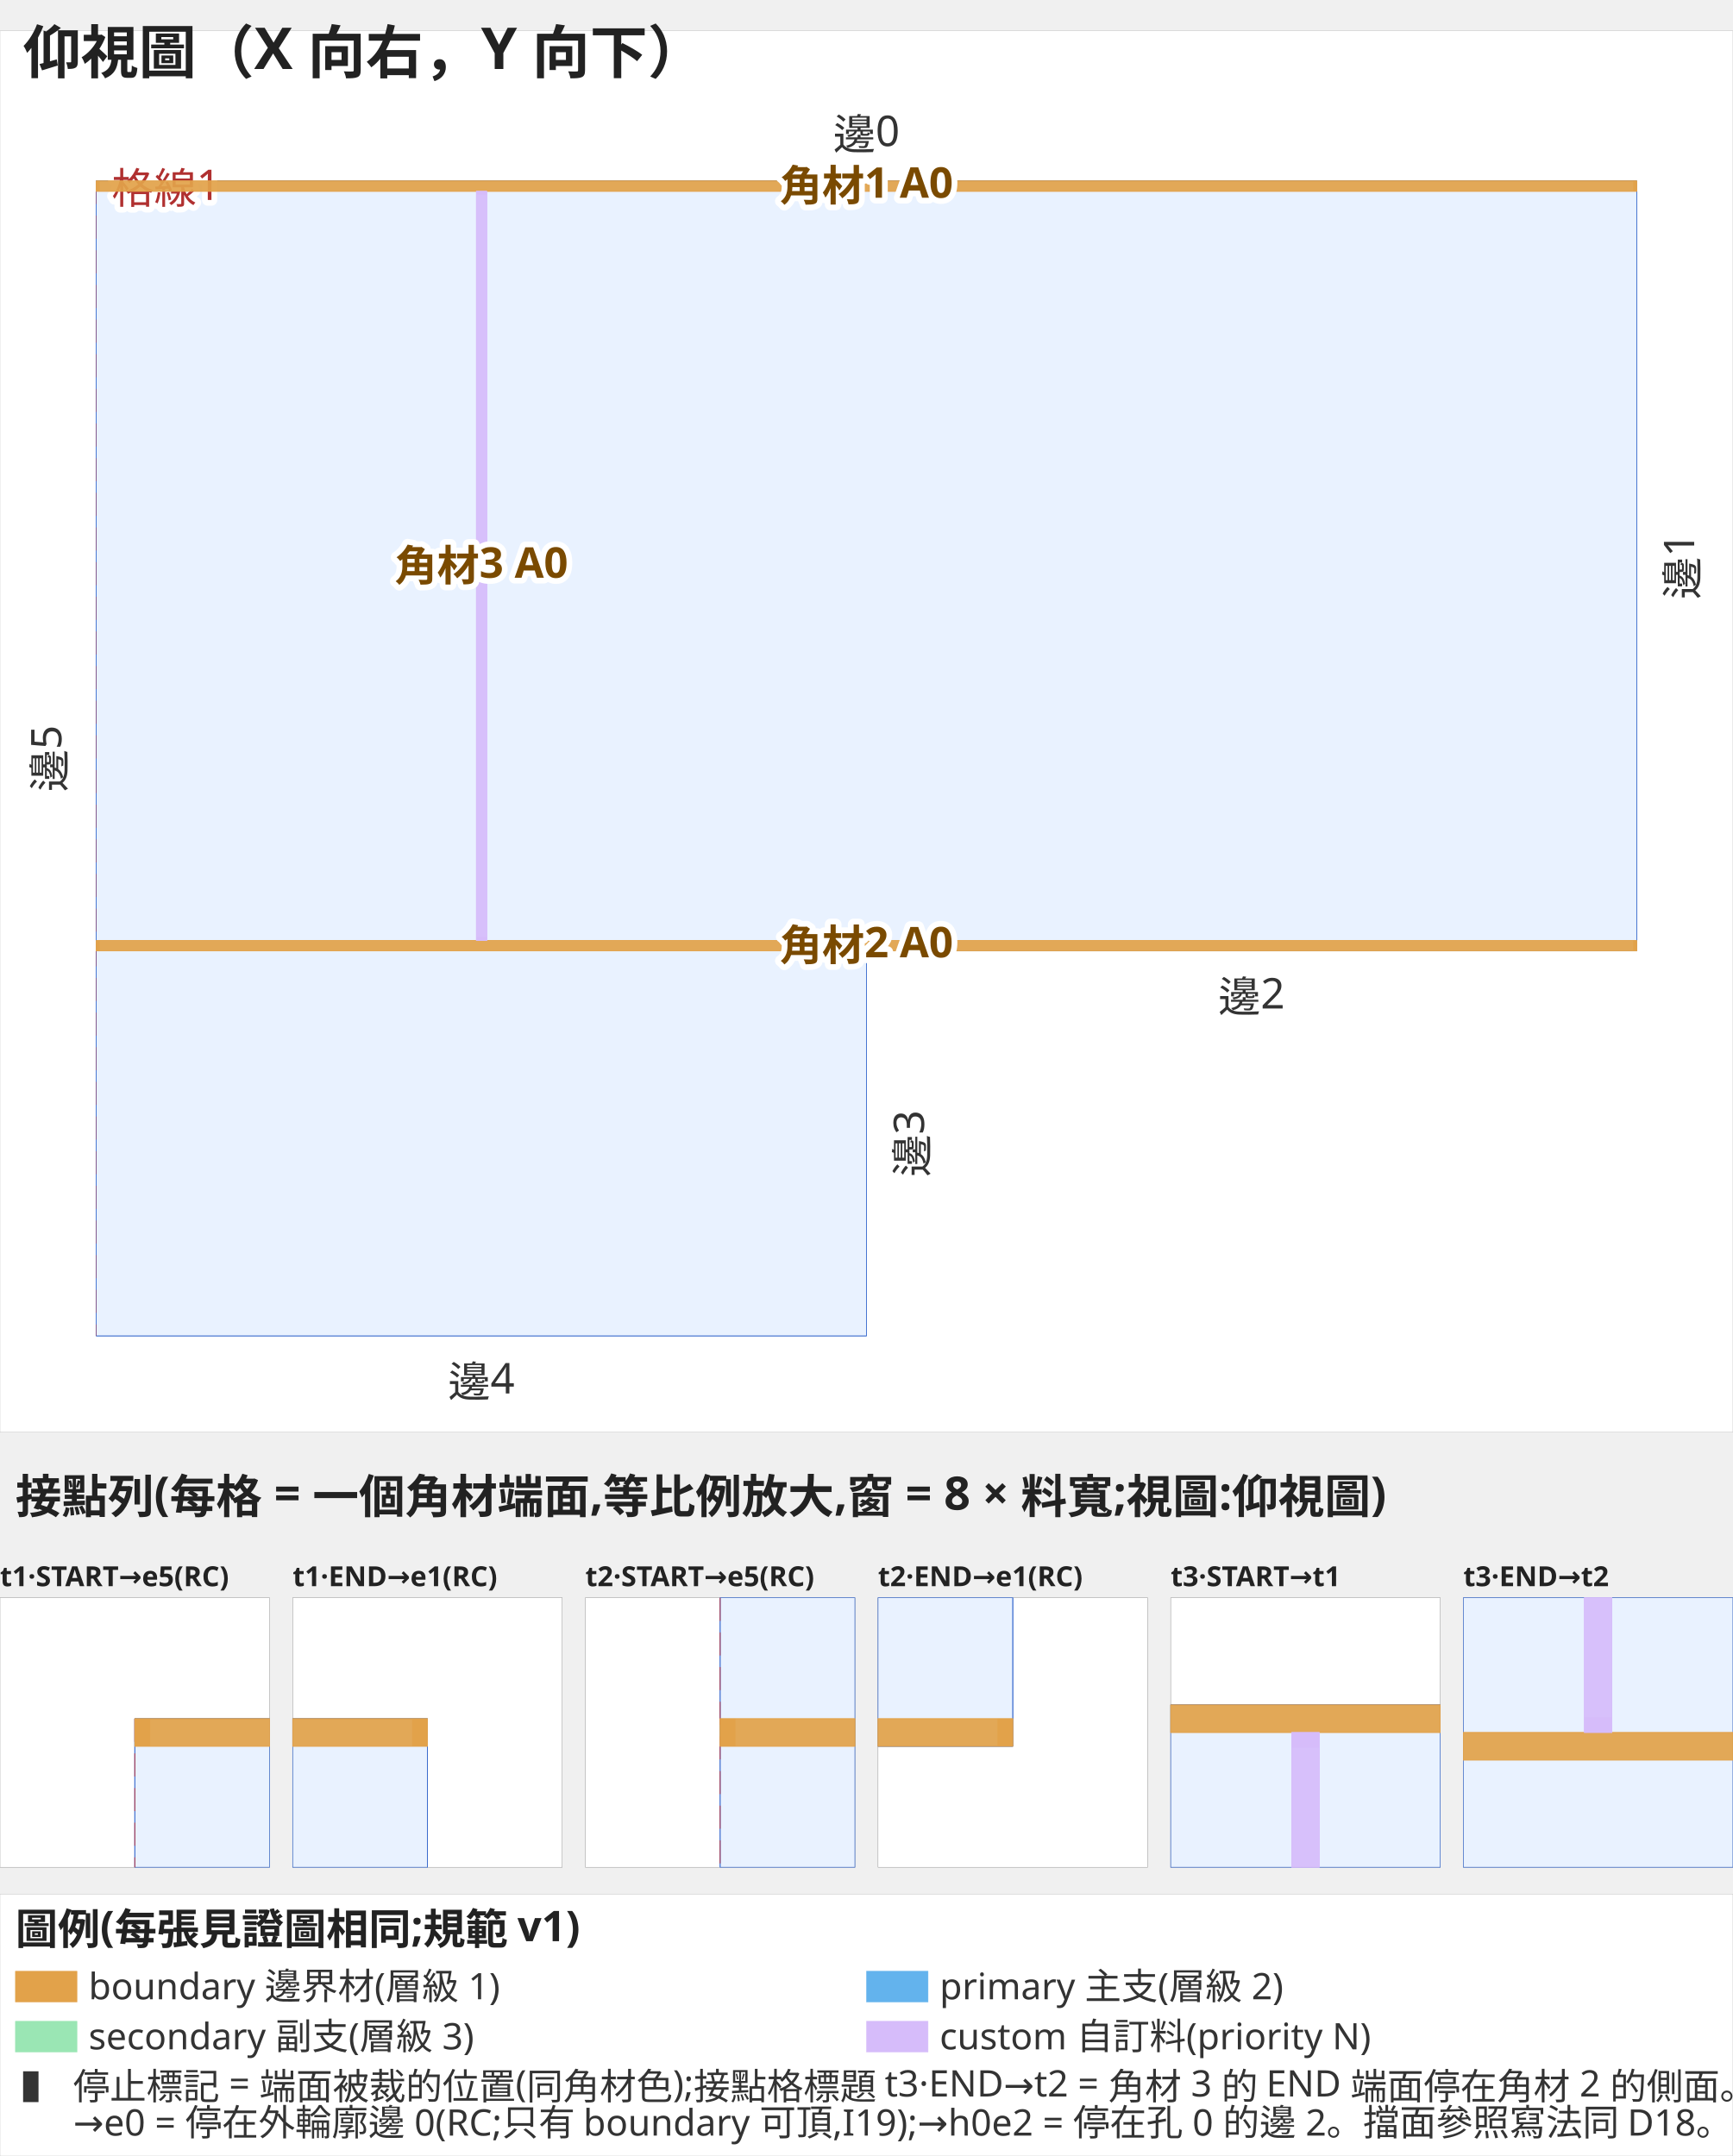
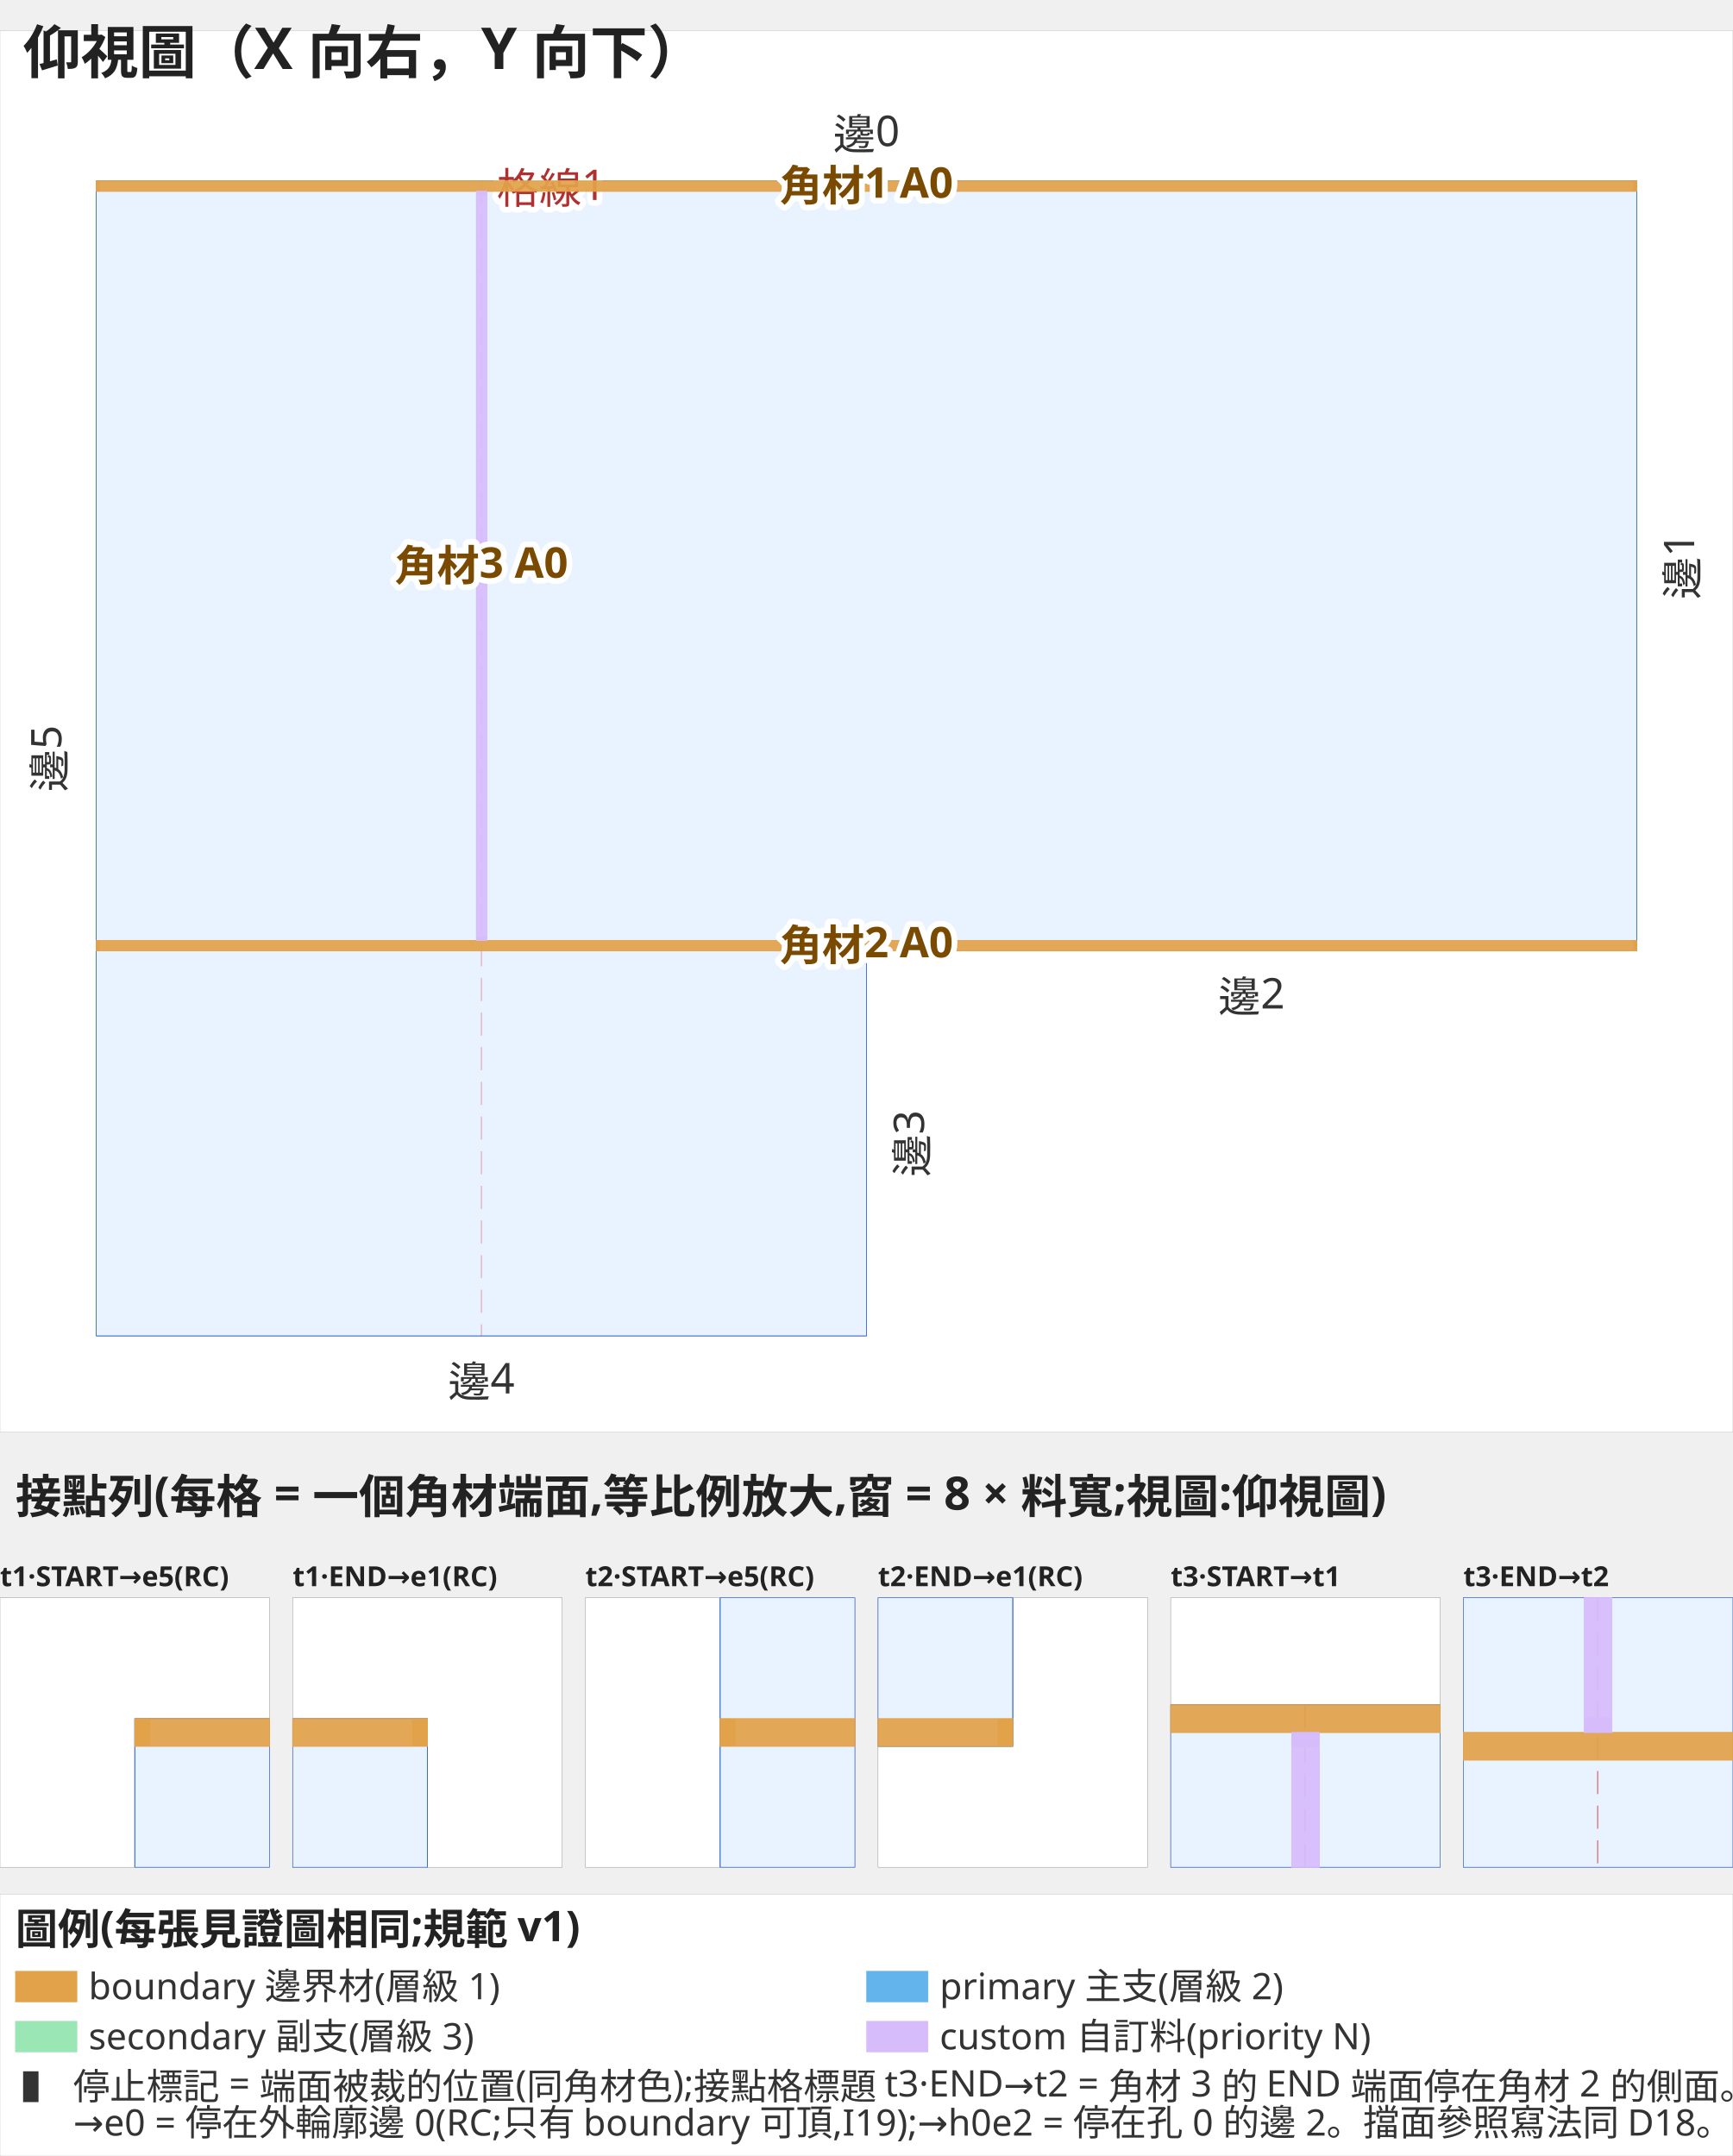
<svg xmlns="http://www.w3.org/2000/svg" width="100%" viewBox="0 1460 4500 5600" data-full="0 1460 4500 5600">
  <style>
  polygon, line, rect { vector-effect: non-scaling-stroke; }
  .frame { fill: #ffffff; stroke: #bbbbbb; stroke-width: 1px; }
  .title { font: bold 150px sans-serif; fill: #222222; }
  .label { font: 110px sans-serif; fill: #333333; text-anchor: middle; dominant-baseline: middle; }
  .guide-label { text-anchor: start; fill: #b03030; }
  .timber-label { fill: #7a4a00; font-weight: bold; }
  .guide-label, .timber-label { paint-order: stroke; stroke: #ffffff; stroke-width: 30px; stroke-linejoin: round; }
  .surface { fill: #dbe9ff; fill-opacity: 0.6; stroke: #3366cc; stroke-width: 1.5px; }
  .hole { fill: #ffffff; stroke: #3366cc; stroke-width: 1.5px; }
  .edge { stroke: #3366cc; stroke-width: 1.5px; }
  .edge-free { stroke: #e08020; stroke-width: 1.5px; stroke-dasharray: 30 15; }
  .guide { stroke: #cc3333; stroke-width: 1px; stroke-dasharray: 60 30; }
  .timber-face { fill: #ffd27f; fill-opacity: 0.5; stroke: #a06000; stroke-width: 1.5px; }
  .timber-face-near { fill-opacity: 0.85; }
</style>
  <style id="witness">.role-boundary{fill:#e2a24a;stroke:#e2a24a}.role-primary{fill:#63b3ed;stroke:#63b3ed}.role-secondary{fill:#9ae6b4;stroke:#9ae6b4}.role-custom{fill:#d6bcfa;stroke:#d6bcfa}.stop{stroke:none}.stop-label{font:bold 110px sans-serif;dominant-baseline:middle;paint-order:stroke;stroke:#ffffff;stroke-width:30px;stroke-linejoin:round}.tile-frame{fill:#ffffff;stroke:#888888;stroke-width:1px}.tile-title{font:bold 72px sans-serif;fill:#222222}.tile line.edge,.tile line.guide,.tile line.edge-free{stroke-width:2px}.legend-title{font:bold 110px sans-serif;fill:#222222}.legend-text{font:95px sans-serif;fill:#333333;dominant-baseline:middle}.legend-box{fill:#ffffff;stroke:#bbbbbb;stroke-width:1px}.section-title{font:bold 120px sans-serif;fill:#222222}</style>
  <g transform="translate(250,1930)" data-view="bottom">
    <rect class="frame" x="-250" y="-390" width="4500" height="3640" />
    <text x="-190" y="-280" class="title">仰視圖（X 向右，Y 向下）</text>
    <polygon points="0,0 4000,0 4000,2000 2000,2000 2000,3000 0,3000" class="surface" />
    <line x1="0" y1="0" x2="4000" y2="0" class="edge" />
    <text x="2000" y="-120" class="label">邊0</text>
    <line x1="4000" y1="0" x2="4000" y2="2000" class="edge" />
    <text x="4120" y="1000" class="label" transform="rotate(-90 4120 1000)">邊1</text>
    <line x1="4000" y1="2000" x2="2000" y2="2000" class="edge" />
    <text x="3000" y="2120" class="label">邊2</text>
    <line x1="2000" y1="2000" x2="2000" y2="3000" class="edge" />
    <text x="2120" y="2500" class="label" transform="rotate(-90 2120 2500)">邊3</text>
    <line x1="2000" y1="3000" x2="0" y2="3000" class="edge" />
    <text x="1000" y="3120" class="label">邊4</text>
    <line x1="0" y1="3000" x2="0" y2="0" class="edge" />
    <text x="-120" y="1500" class="label" transform="rotate(-90 -120 1500)">邊5</text>
-     <line x1="0" y1="0" x2="0" y2="3000" class="guide" />
-     <text x="40" y="20" class="label guide-label">格線1</text>
+     <line x1="1000" y1="0" x2="1000" y2="3000" class="guide" />
+     <text x="1040" y="20" class="label guide-label">格線1</text>
    <polygon points="0,0 4000,0 4000,27 0,27" class="timber-face role-boundary" data-t="1" />
    <polygon points="0,0 0,27 4000,27 4000,0" class="timber-face timber-face-near role-boundary" data-t="1" />
    <text x="2000" y="13" class="label timber-label">角材1 A0</text>
    <polygon points="0,1973 4000,1973 4000,2000 0,2000" class="timber-face role-boundary" data-t="2" />
    <polygon points="0,1973 0,2000 4000,2000 4000,1973" class="timber-face timber-face-near role-boundary" data-t="2" />
    <text x="2000" y="1986" class="label timber-label">角材2 A0</text>
    <polygon points="1014,27 1014,1973 987,1973 987,27" class="timber-face role-custom" data-t="3" />
    <polygon points="1014,27 987,27 987,1973 1014,1973" class="timber-face timber-face-near role-custom" data-t="3" />
    <text x="1000" y="1000" class="label timber-label">角材3 A0</text>
    <rect x="0" y="0" width="9" height="27" class="stop" fill="#e2a24a" data-joint="t1.START" />
    <rect x="3991" y="0" width="9" height="27" class="stop" fill="#e2a24a" data-joint="t1.END" />
    <rect x="0" y="1973" width="9" height="27" class="stop" fill="#e2a24a" data-joint="t2.START" />
    <rect x="3991" y="1973" width="9" height="27" class="stop" fill="#e2a24a" data-joint="t2.END" />
    <rect x="987" y="27" width="27" height="9" class="stop" fill="#d6bcfa" data-joint="t3.START" />
    <rect x="987" y="1964" width="27" height="9" class="stop" fill="#d6bcfa" data-joint="t3.END" />
  </g>
  <text x="40" y="5390" class="section-title">接點列(每格 = 一個角材端面,等比例放大,窗 = 8 × 料寬;視圖:仰視圖)</text>
  <text x="0" y="5580" class="tile-title">t1·START→e5(RC)</text>
  <rect x="0" y="5610" width="700" height="700" class="tile-frame" />
  <g class="tile" data-joint="t1.START">
    <polygon points="350,6310 350,5924.2 700,5924.2 700,6310" class="surface" />
    <line x1="350" y1="5924.2" x2="700" y2="5924.2" class="edge" />
    <line x1="350" y1="6310" x2="350" y2="5924.2" class="edge" />
-     <line x1="350" y1="5924.2" x2="350" y2="6310" class="guide" />
    <polygon points="350,5924.2 700,5924.2 700,5995.8 350,5995.8" class="timber-face role-boundary" data-t="1" />
    <polygon points="700,5924.2 350,5924.2 350,5995.8 700,5995.8" class="timber-face timber-face-near role-boundary" data-t="1" />
    <polygon points="350,5924.2 389.8,5924.2 389.8,5995.8 350,5995.8" class="stop" data-joint="t1.START" fill="#e2a24a" />
  </g>
  <text x="760" y="5580" class="tile-title">t1·END→e1(RC)</text>
  <rect x="760" y="5610" width="700" height="700" class="tile-frame" />
  <g class="tile" data-joint="t1.END">
    <polygon points="760,6310 760,5924.2 1110,5924.2 1110,6310" class="surface" />
    <line x1="760" y1="5924.2" x2="1110" y2="5924.2" class="edge" />
    <line x1="1110" y1="5924.2" x2="1110" y2="6310" class="edge" />
    <polygon points="760,5924.2 1110,5924.2 1110,5995.8 760,5995.8" class="timber-face role-boundary" data-t="1" />
    <polygon points="760,5924.2 760,5995.8 1110,5995.8 1110,5924.2" class="timber-face timber-face-near role-boundary" data-t="1" />
    <polygon points="1070.2,5924.2 1110,5924.2 1110,5995.8 1070.2,5995.8" class="stop" data-joint="t1.END" fill="#e2a24a" />
  </g>
  <text x="1520" y="5580" class="tile-title">t2·START→e5(RC)</text>
  <rect x="1520" y="5610" width="700" height="700" class="tile-frame" />
  <g class="tile" data-joint="t2.START">
    <polygon points="1870,6310 1870,5610 2220,5610 2220,6310" class="surface" />
    <line x1="1870" y1="6310" x2="1870" y2="5610" class="edge" />
-     <line x1="1870" y1="5610" x2="1870" y2="6310" class="guide" />
    <polygon points="1870,5924.2 2220,5924.2 2220,5995.8 1870,5995.8" class="timber-face role-boundary" data-t="2" />
    <polygon points="2220,5924.2 1870,5924.2 1870,5995.8 2220,5995.8" class="timber-face timber-face-near role-boundary" data-t="2" />
    <polygon points="1870,5924.2 1909.8,5924.2 1909.8,5995.8 1870,5995.8" class="stop" data-joint="t2.START" fill="#e2a24a" />
  </g>
  <text x="2280" y="5580" class="tile-title">t2·END→e1(RC)</text>
  <rect x="2280" y="5610" width="700" height="700" class="tile-frame" />
  <g class="tile" data-joint="t2.END">
    <polygon points="2280,5610 2630,5610 2630,5995.8 2280,5995.8" class="surface" />
    <line x1="2630" y1="5610" x2="2630" y2="5995.8" class="edge" />
    <line x1="2630" y1="5995.8" x2="2280" y2="5995.8" class="edge" />
    <polygon points="2280,5924.2 2630,5924.2 2630,5995.8 2280,5995.8" class="timber-face role-boundary" data-t="2" />
    <polygon points="2280,5924.2 2280,5995.8 2630,5995.8 2630,5924.2" class="timber-face timber-face-near role-boundary" data-t="2" />
    <polygon points="2590.2,5924.2 2630,5924.2 2630,5995.8 2590.2,5995.8" class="stop" data-joint="t2.END" fill="#e2a24a" />
  </g>
  <text x="3040" y="5580" class="tile-title">t3·START→t1</text>
  <rect x="3040" y="5610" width="700" height="700" class="tile-frame" />
  <g class="tile" data-joint="t3.START">
    <polygon points="3040,6310 3040,5888.4 3740,5888.4 3740,6310" class="surface" />
    <line x1="3040" y1="5888.4" x2="3740" y2="5888.4" class="edge" />
+     <line x1="3388.7" y1="5888.4" x2="3388.7" y2="6310" class="guide" />
    <polygon points="3040,5888.4 3740,5888.4 3740,5960 3040,5960" class="timber-face role-boundary" data-t="1" />
    <polygon points="3740,5888.4 3040,5888.4 3040,5960 3740,5960" class="timber-face timber-face-near role-boundary" data-t="1" />
    <polygon points="3425.8,5960 3425.8,6310 3354.2,6310 3354.2,5960" class="timber-face role-custom" data-t="3" />
    <polygon points="3425.8,6310 3425.8,5960 3354.2,5960 3354.2,6310" class="timber-face timber-face-near role-custom" data-t="3" />
    <polygon points="3354.2,5960 3425.8,5960 3425.8,5999.8 3354.2,5999.8" class="stop" data-joint="t3.START" fill="#d6bcfa" />
  </g>
  <text x="3800" y="5580" class="tile-title">t3·END→t2</text>
  <rect x="3800" y="5610" width="700" height="700" class="tile-frame" />
  <g class="tile" data-joint="t3.END">
    <polygon points="3800,6310 3800,5610 4500,5610 4500,6310" class="surface" />
+     <line x1="4148.7" y1="5610" x2="4148.7" y2="6310" class="guide" />
    <polygon points="3800,5960 4500,5960 4500,6031.6 3800,6031.6" class="timber-face role-boundary" data-t="2" />
    <polygon points="4500,5960 3800,5960 3800,6031.6 4500,6031.6" class="timber-face timber-face-near role-boundary" data-t="2" />
    <polygon points="4185.8,5610 4185.8,5960 4114.2,5960 4114.2,5610" class="timber-face role-custom" data-t="3" />
    <polygon points="4185.8,5610 4114.2,5610 4114.2,5960 4185.8,5960" class="timber-face timber-face-near role-custom" data-t="3" />
    <polygon points="4114.2,5920.2 4185.8,5920.2 4185.8,5960 4114.2,5960" class="stop" data-joint="t3.END" fill="#d6bcfa" />
  </g>
  <rect x="0" y="6380" width="4500" height="680" class="legend-box" />
  <text x="40" y="6510" class="legend-title">圖例(每張見證圖相同;規範 v1)</text>
  <rect x="40" y="6580" width="160" height="80" class="role-boundary" />
  <text x="230" y="6620" class="legend-text">boundary 邊界材(層級 1)</text>
  <rect x="2250" y="6580" width="160" height="80" class="role-primary" />
  <text x="2440" y="6620" class="legend-text">primary 主支(層級 2)</text>
  <rect x="40" y="6710" width="160" height="80" class="role-secondary" />
  <text x="230" y="6750" class="legend-text">secondary 副支(層級 3)</text>
  <rect x="2250" y="6710" width="160" height="80" class="role-custom" />
  <text x="2440" y="6750" class="legend-text">custom 自訂料(priority N)</text>
  <rect x="60" y="6840" width="40" height="80" class="stop" fill="#333333" />
  <text x="190" y="6880" class="legend-text">停止標記 = 端面被裁的位置(同角材色);接點格標題 t3·END→t2 = 角材 3 的 END 端面停在角材 2 的側面。</text>
  <text x="190" y="6980" class="legend-text">→e0 = 停在外輪廓邊 0(RC;只有 boundary 可頂,I19);→h0e2 = 停在孔 0 的邊 2。擋面參照寫法同 D18。</text>
</svg>
